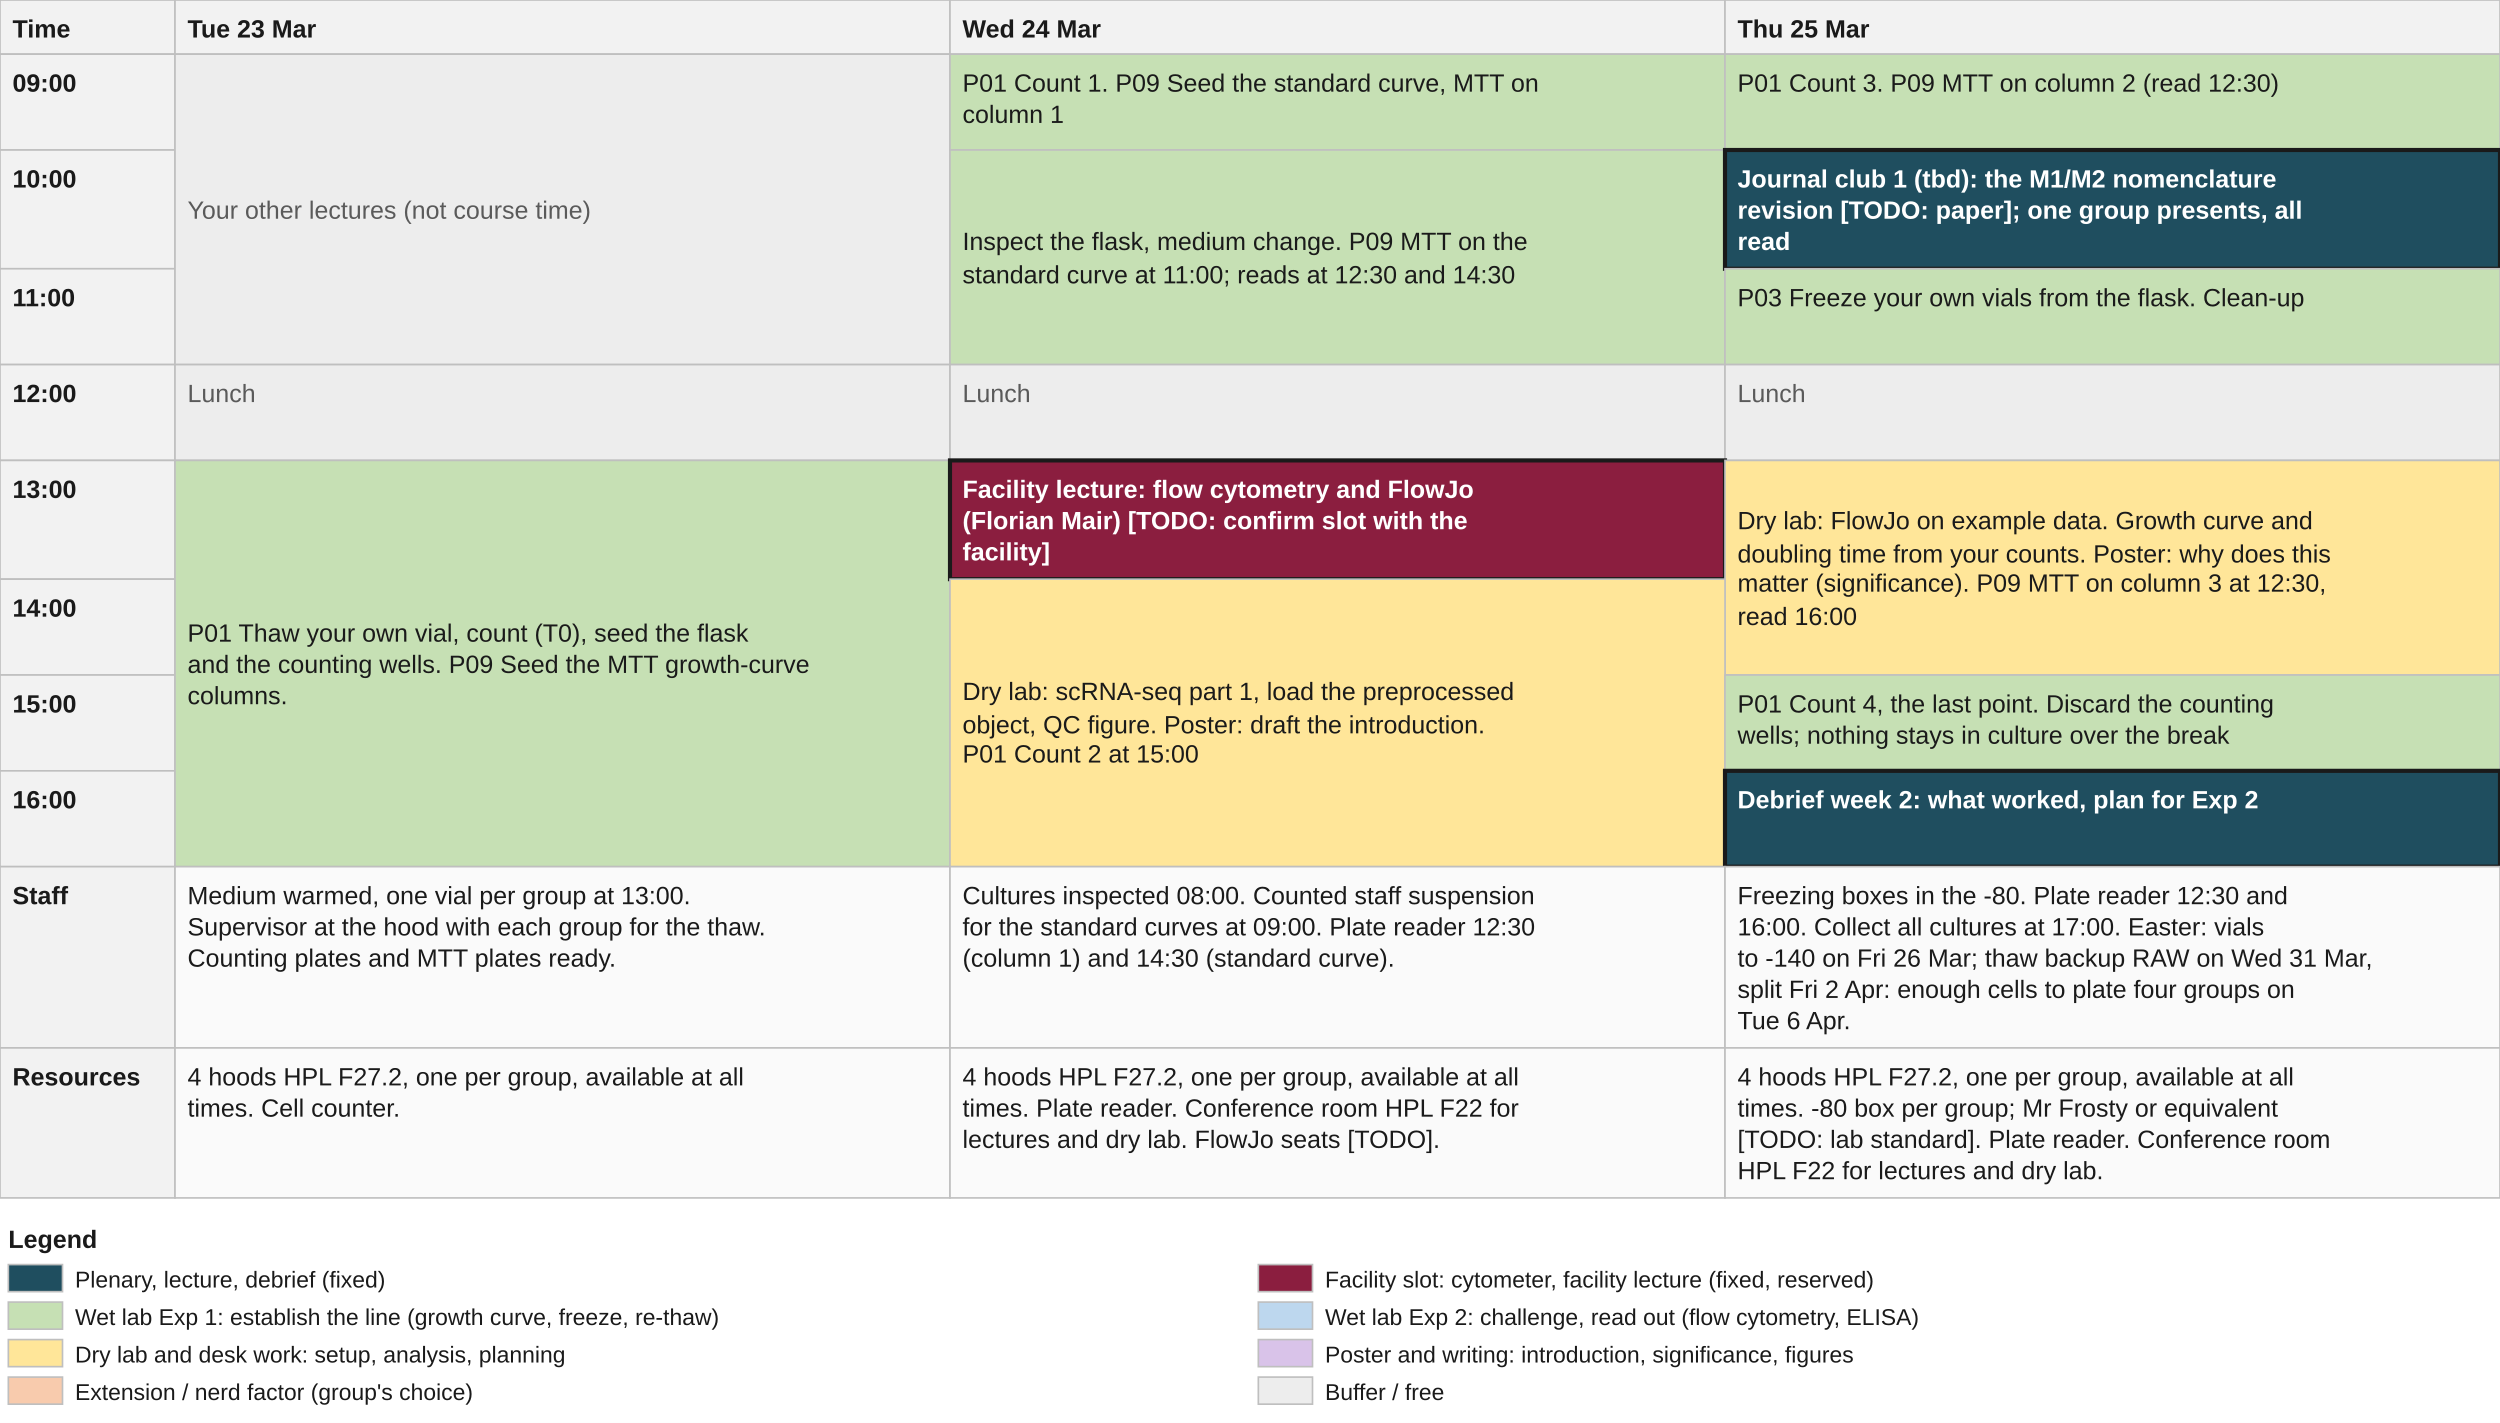
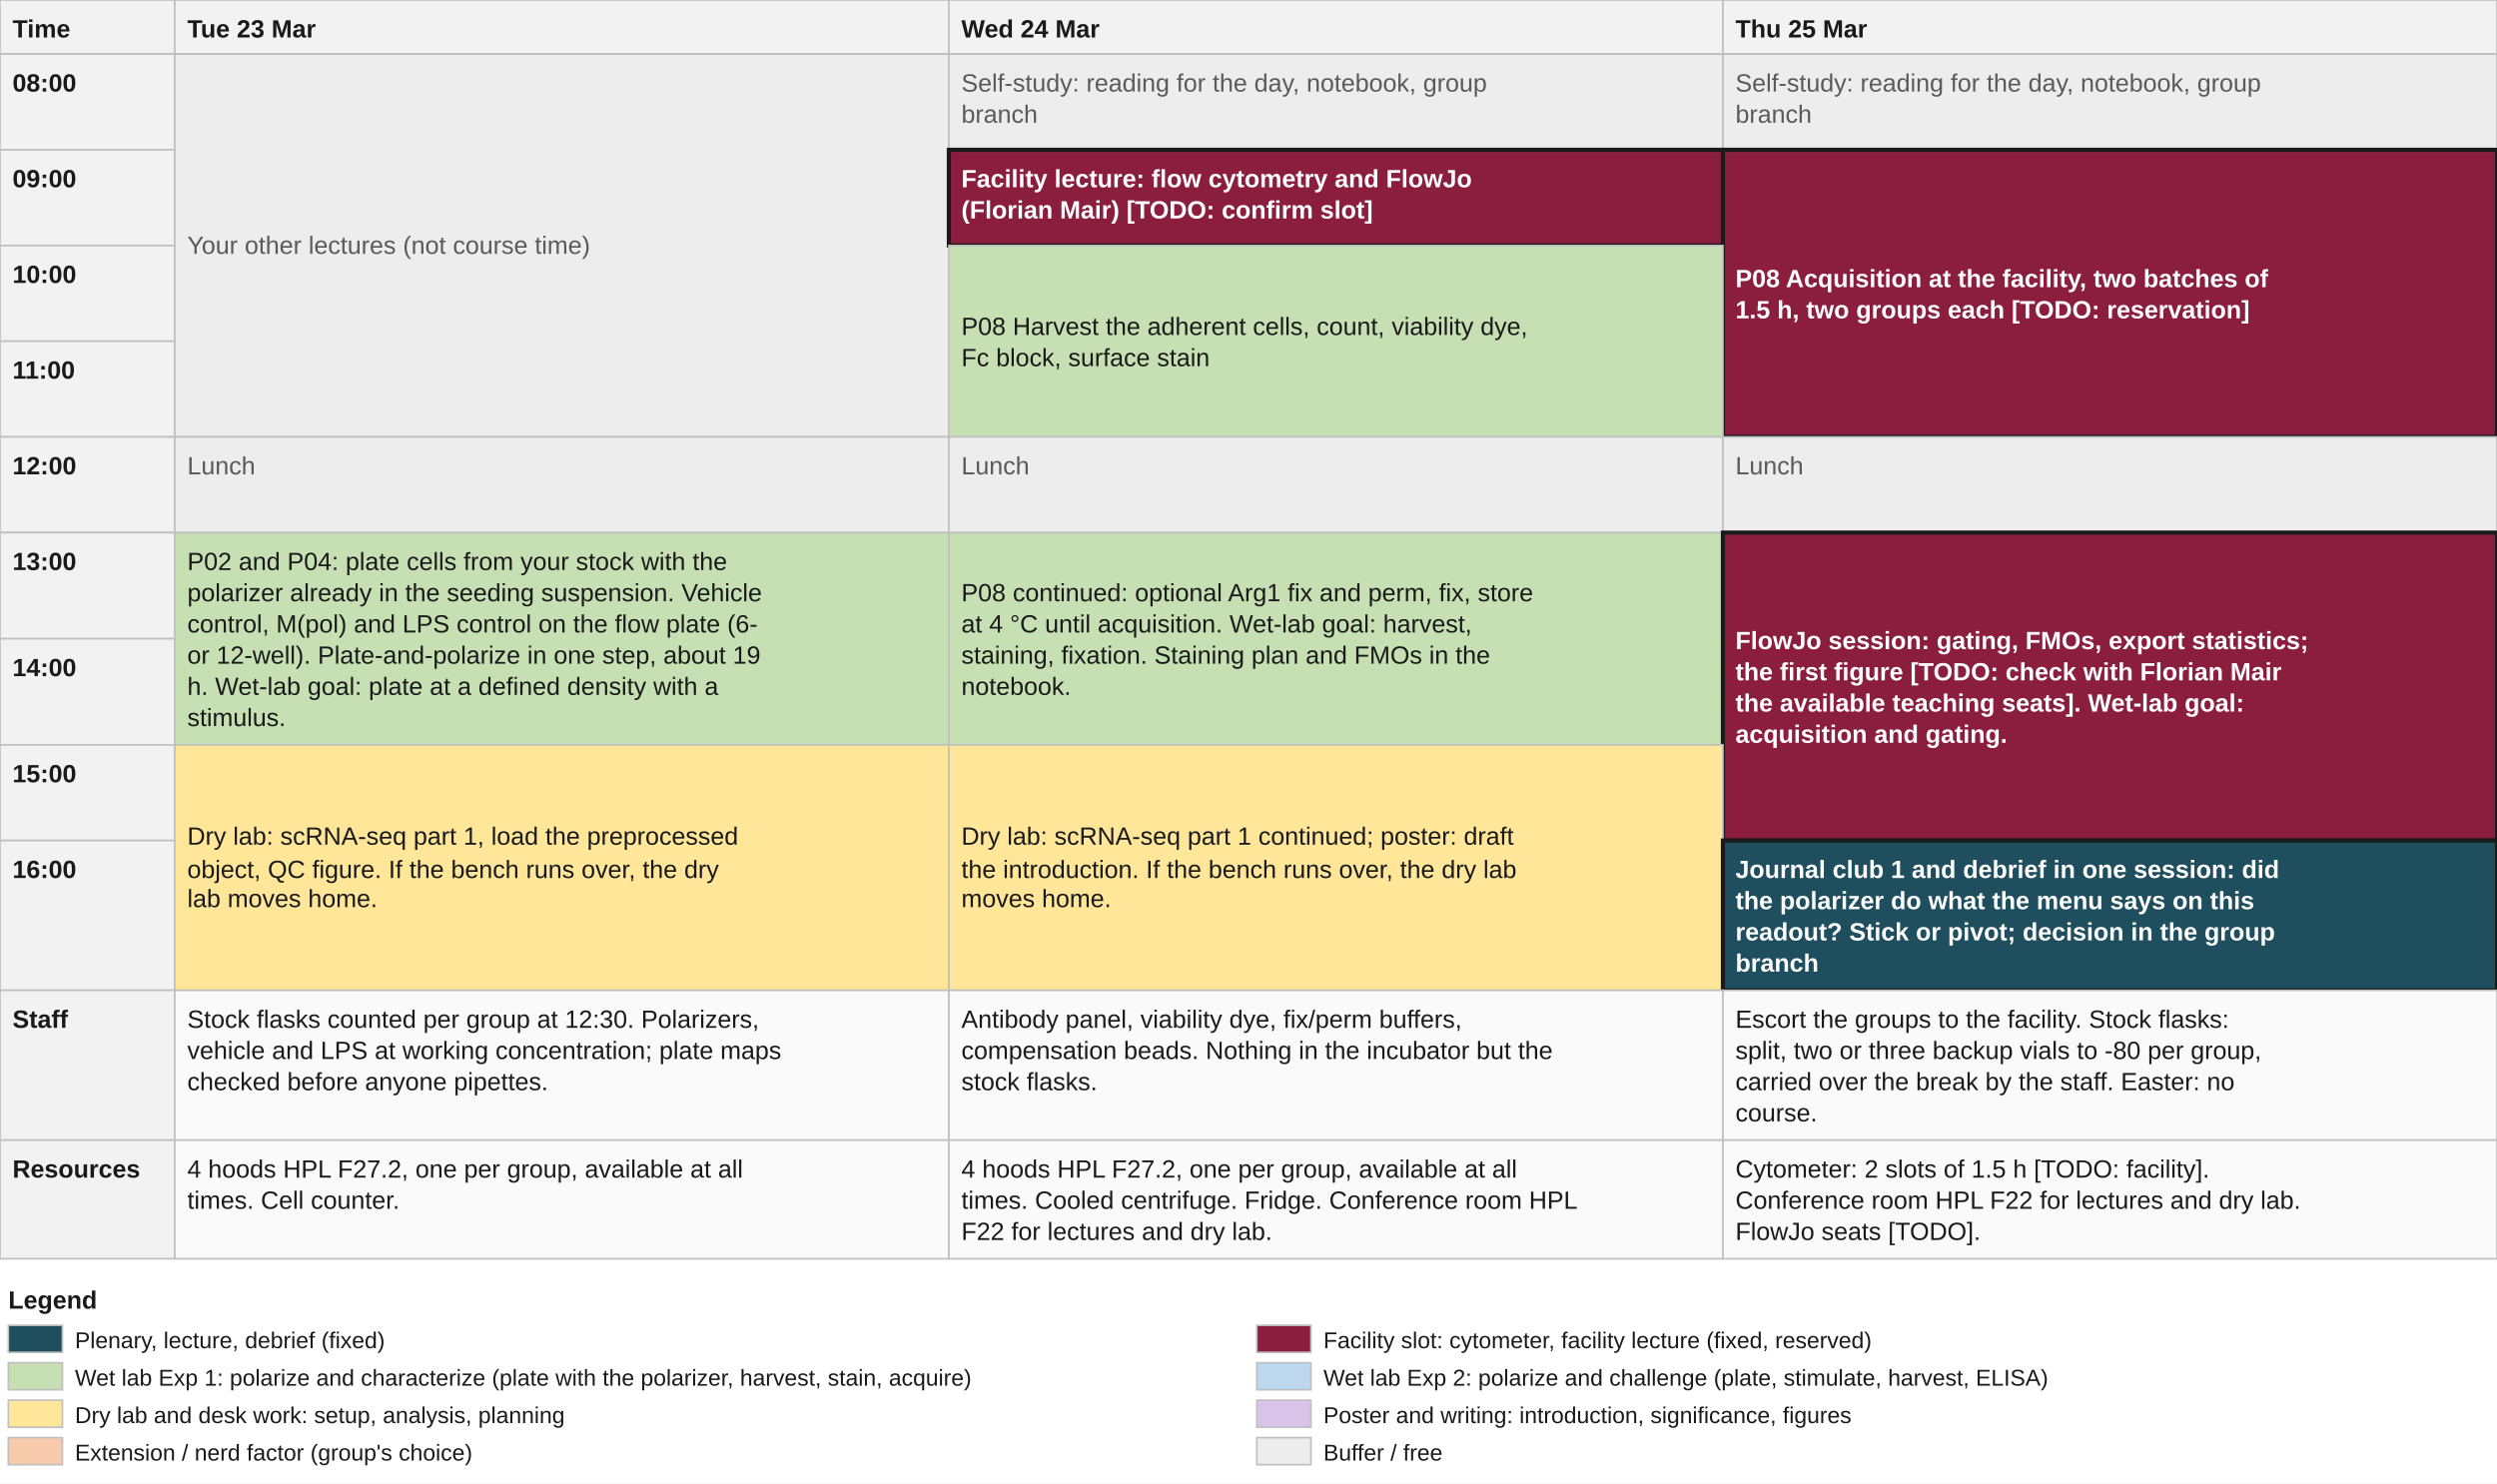
- <svg xmlns="http://www.w3.org/2000/svg" viewBox="0 0 1200 683" width="1200" height="683" font-family="Arial, Helvetica, sans-serif">
-   <rect x="0" y="0" width="1200" height="683" fill="#ffffff" />
+ <svg xmlns="http://www.w3.org/2000/svg" viewBox="0 0 1200 713" width="1200" height="713" font-family="Arial, Helvetica, sans-serif">
+   <rect x="0" y="0" width="1200" height="713" fill="#ffffff" />
  <rect x="0" y="0" width="84" height="26" fill="#F2F2F2" stroke="#BFBFBF" stroke-width="0.8" />
  <text x="6" y="18" font-size="12" fill="#1A1A1A" font-weight="bold">Time</text>
  <rect x="84.0" y="0" width="372.0" height="26" fill="#F2F2F2" stroke="#BFBFBF" stroke-width="0.8" />
  <text x="90" y="18" font-size="12" fill="#1A1A1A" font-weight="bold">Tue 23 Mar</text>
  <rect x="456.0" y="0" width="372.0" height="26" fill="#F2F2F2" stroke="#BFBFBF" stroke-width="0.8" />
  <text x="462" y="18" font-size="12" fill="#1A1A1A" font-weight="bold">Wed 24 Mar</text>
  <rect x="828.0" y="0" width="372.0" height="26" fill="#F2F2F2" stroke="#BFBFBF" stroke-width="0.8" />
  <text x="834" y="18" font-size="12" fill="#1A1A1A" font-weight="bold">Thu 25 Mar</text>
  <rect x="0" y="26" width="84" height="46" fill="#F2F2F2" stroke="#BFBFBF" stroke-width="0.8" />
-   <text x="6" y="44" font-size="12" fill="#1A1A1A" font-weight="bold">09:00</text>
-   <rect x="0" y="72" width="84" height="57" fill="#F2F2F2" stroke="#BFBFBF" stroke-width="0.8" />
-   <text x="6" y="90" font-size="12" fill="#1A1A1A" font-weight="bold">10:00</text>
-   <rect x="0" y="129" width="84" height="46" fill="#F2F2F2" stroke="#BFBFBF" stroke-width="0.8" />
-   <text x="6" y="147" font-size="12" fill="#1A1A1A" font-weight="bold">11:00</text>
-   <rect x="0" y="175" width="84" height="46" fill="#F2F2F2" stroke="#BFBFBF" stroke-width="0.8" />
-   <text x="6" y="193" font-size="12" fill="#1A1A1A" font-weight="bold">12:00</text>
-   <rect x="0" y="221" width="84" height="57" fill="#F2F2F2" stroke="#BFBFBF" stroke-width="0.8" />
-   <text x="6" y="239" font-size="12" fill="#1A1A1A" font-weight="bold">13:00</text>
-   <rect x="0" y="278" width="84" height="46" fill="#F2F2F2" stroke="#BFBFBF" stroke-width="0.8" />
-   <text x="6" y="296" font-size="12" fill="#1A1A1A" font-weight="bold">14:00</text>
-   <rect x="0" y="324" width="84" height="46" fill="#F2F2F2" stroke="#BFBFBF" stroke-width="0.8" />
-   <text x="6" y="342" font-size="12" fill="#1A1A1A" font-weight="bold">15:00</text>
-   <rect x="0" y="370" width="84" height="46" fill="#F2F2F2" stroke="#BFBFBF" stroke-width="0.8" />
-   <text x="6" y="388" font-size="12" fill="#1A1A1A" font-weight="bold">16:00</text>
-   <rect x="0" y="416" width="84" height="87" fill="#F2F2F2" stroke="#BFBFBF" stroke-width="0.8" />
-   <text x="6" y="434" font-size="12" fill="#1A1A1A" font-weight="bold">Staff</text>
-   <rect x="0" y="503" width="84" height="72" fill="#F2F2F2" stroke="#BFBFBF" stroke-width="0.8" />
-   <text x="6" y="521" font-size="12" fill="#1A1A1A" font-weight="bold">Resources</text>
-   <rect x="84.0" y="26" width="372.0" height="149" fill="#EDEDED" stroke="#BFBFBF" stroke-width="0.8" />
-   <text x="90" y="105" font-size="12" fill="#5A5A5A">Your other lectures (not course time)</text>
-   <rect x="456.0" y="26" width="372.0" height="46" fill="#C6E0B4" stroke="#BFBFBF" stroke-width="0.8" />
-   <text x="462" y="44" font-size="12" fill="#1A1A1A">P01 Count 1. P09 Seed the standard curve, MTT on</text>
-   <text x="462" y="59" font-size="12" fill="#1A1A1A">column 1</text>
-   <rect x="828.0" y="26" width="372.0" height="46" fill="#C6E0B4" stroke="#BFBFBF" stroke-width="0.8" />
-   <text x="834" y="44" font-size="12" fill="#1A1A1A">P01 Count 3. P09 MTT on column 2 (read 12:30)</text>
-   <rect x="456.0" y="72" width="372.0" height="103" fill="#C6E0B4" stroke="#BFBFBF" stroke-width="0.8" />
-   <text x="462" y="120" font-size="12" fill="#1A1A1A">Inspect the flask, medium change. P09 MTT on the</text>
-   <text x="462" y="136" font-size="12" fill="#1A1A1A">standard curve at 11:00; reads at 12:30 and 14:30</text>
-   <rect x="828.0" y="72" width="372.0" height="57" fill="#1F4E5F" stroke="#1A1A1A" stroke-width="2" />
-   <text x="834" y="90" font-size="12" fill="#FFFFFF" font-weight="bold">Journal club 1 (tbd): the M1/M2 nomenclature</text>
-   <text x="834" y="105" font-size="12" fill="#FFFFFF" font-weight="bold">revision [TODO: paper]; one group presents, all</text>
-   <text x="834" y="120" font-size="12" fill="#FFFFFF" font-weight="bold">read</text>
-   <rect x="828.0" y="129" width="372.0" height="46" fill="#C6E0B4" stroke="#BFBFBF" stroke-width="0.8" />
-   <text x="834" y="147" font-size="12" fill="#1A1A1A">P03 Freeze your own vials from the flask. Clean-up</text>
-   <rect x="84.0" y="175" width="372.0" height="46" fill="#EDEDED" stroke="#BFBFBF" stroke-width="0.8" />
-   <text x="90" y="193" font-size="12" fill="#5A5A5A">Lunch</text>
-   <rect x="456.0" y="175" width="372.0" height="46" fill="#EDEDED" stroke="#BFBFBF" stroke-width="0.8" />
-   <text x="462" y="193" font-size="12" fill="#5A5A5A">Lunch</text>
-   <rect x="828.0" y="175" width="372.0" height="46" fill="#EDEDED" stroke="#BFBFBF" stroke-width="0.8" />
-   <text x="834" y="193" font-size="12" fill="#5A5A5A">Lunch</text>
-   <rect x="84.0" y="221" width="372.0" height="195" fill="#C6E0B4" stroke="#BFBFBF" stroke-width="0.8" />
-   <text x="90" y="308" font-size="12" fill="#1A1A1A">P01 Thaw your own vial, count (T0), seed the flask</text>
-   <text x="90" y="323" font-size="12" fill="#1A1A1A">and the counting wells. P09 Seed the MTT growth-curve</text>
-   <text x="90" y="338" font-size="12" fill="#1A1A1A">columns.</text>
-   <rect x="456.0" y="221" width="372.0" height="57" fill="#8B1E3F" stroke="#1A1A1A" stroke-width="2" />
-   <text x="462" y="239" font-size="12" fill="#FFFFFF" font-weight="bold">Facility lecture: flow cytometry and FlowJo</text>
-   <text x="462" y="254" font-size="12" fill="#FFFFFF" font-weight="bold">(Florian Mair) [TODO: confirm slot with the</text>
-   <text x="462" y="269" font-size="12" fill="#FFFFFF" font-weight="bold">facility]</text>
-   <rect x="828.0" y="221" width="372.0" height="103" fill="#FFE699" stroke="#BFBFBF" stroke-width="0.8" />
-   <text x="834" y="254" font-size="12" fill="#1A1A1A">Dry lab: FlowJo on example data. Growth curve and</text>
-   <text x="834" y="270" font-size="12" fill="#1A1A1A">doubling time from your counts. Poster: why does this</text>
-   <text x="834" y="284" font-size="12" fill="#1A1A1A">matter (significance). P09 MTT on column 3 at 12:30,</text>
-   <text x="834" y="300" font-size="12" fill="#1A1A1A">read 16:00</text>
-   <rect x="456.0" y="278" width="372.0" height="138" fill="#FFE699" stroke="#BFBFBF" stroke-width="0.8" />
-   <text x="462" y="336" font-size="12" fill="#1A1A1A">Dry lab: scRNA-seq part 1, load the preprocessed</text>
-   <text x="462" y="352" font-size="12" fill="#1A1A1A">object, QC figure. Poster: draft the introduction.</text>
-   <text x="462" y="366" font-size="12" fill="#1A1A1A">P01 Count 2 at 15:00</text>
-   <rect x="828.0" y="324" width="372.0" height="46" fill="#C6E0B4" stroke="#BFBFBF" stroke-width="0.8" />
-   <text x="834" y="342" font-size="12" fill="#1A1A1A">P01 Count 4, the last point. Discard the counting</text>
-   <text x="834" y="357" font-size="12" fill="#1A1A1A">wells; nothing stays in culture over the break</text>
-   <rect x="828.0" y="370" width="372.0" height="46" fill="#1F4E5F" stroke="#1A1A1A" stroke-width="2" />
-   <text x="834" y="388" font-size="12" fill="#FFFFFF" font-weight="bold">Debrief week 2: what worked, plan for Exp 2</text>
-   <rect x="84.0" y="416" width="372.0" height="87" fill="#FAFAFA" stroke="#BFBFBF" stroke-width="0.8" />
-   <text x="90" y="434" font-size="12" fill="#1A1A1A">Medium warmed, one vial per group at 13:00.</text>
-   <text x="90" y="449" font-size="12" fill="#1A1A1A">Supervisor at the hood with each group for the thaw.</text>
-   <text x="90" y="464" font-size="12" fill="#1A1A1A">Counting plates and MTT plates ready.</text>
-   <rect x="456.0" y="416" width="372.0" height="87" fill="#FAFAFA" stroke="#BFBFBF" stroke-width="0.8" />
-   <text x="462" y="434" font-size="12" fill="#1A1A1A">Cultures inspected 08:00. Counted staff suspension</text>
-   <text x="462" y="449" font-size="12" fill="#1A1A1A">for the standard curves at 09:00. Plate reader 12:30</text>
-   <text x="462" y="464" font-size="12" fill="#1A1A1A">(column 1) and 14:30 (standard curve).</text>
-   <rect x="828.0" y="416" width="372.0" height="87" fill="#FAFAFA" stroke="#BFBFBF" stroke-width="0.8" />
-   <text x="834" y="434" font-size="12" fill="#1A1A1A">Freezing boxes in the -80. Plate reader 12:30 and</text>
-   <text x="834" y="449" font-size="12" fill="#1A1A1A">16:00. Collect all cultures at 17:00. Easter: vials</text>
-   <text x="834" y="464" font-size="12" fill="#1A1A1A">to -140 on Fri 26 Mar; thaw backup RAW on Wed 31 Mar,</text>
-   <text x="834" y="479" font-size="12" fill="#1A1A1A">split Fri 2 Apr: enough cells to plate four groups on</text>
-   <text x="834" y="494" font-size="12" fill="#1A1A1A">Tue 6 Apr.</text>
-   <rect x="84.0" y="503" width="372.0" height="72" fill="#FAFAFA" stroke="#BFBFBF" stroke-width="0.8" />
-   <text x="90" y="521" font-size="12" fill="#1A1A1A">4 hoods HPL F27.2, one per group, available at all</text>
-   <text x="90" y="536" font-size="12" fill="#1A1A1A">times. Cell counter.</text>
-   <rect x="456.0" y="503" width="372.0" height="72" fill="#FAFAFA" stroke="#BFBFBF" stroke-width="0.8" />
-   <text x="462" y="521" font-size="12" fill="#1A1A1A">4 hoods HPL F27.2, one per group, available at all</text>
-   <text x="462" y="536" font-size="12" fill="#1A1A1A">times. Plate reader. Conference room HPL F22 for</text>
-   <text x="462" y="551" font-size="12" fill="#1A1A1A">lectures and dry lab. FlowJo seats [TODO].</text>
-   <rect x="828.0" y="503" width="372.0" height="72" fill="#FAFAFA" stroke="#BFBFBF" stroke-width="0.8" />
-   <text x="834" y="521" font-size="12" fill="#1A1A1A">4 hoods HPL F27.2, one per group, available at all</text>
-   <text x="834" y="536" font-size="12" fill="#1A1A1A">times. -80 box per group; Mr Frosty or equivalent</text>
-   <text x="834" y="551" font-size="12" fill="#1A1A1A">[TODO: lab standard]. Plate reader. Conference room</text>
-   <text x="834" y="566" font-size="12" fill="#1A1A1A">HPL F22 for lectures and dry lab.</text>
-   <text x="4" y="599" font-size="12" font-weight="bold" fill="#1A1A1A">Legend</text>
-   <rect x="4" y="607" width="26" height="13" fill="#1F4E5F" stroke="#BFBFBF" stroke-width="0.8" />
-   <text x="36" y="618" font-size="11" fill="#1A1A1A">Plenary, lecture, debrief (fixed)</text>
-   <rect x="604" y="607" width="26" height="13" fill="#8B1E3F" stroke="#BFBFBF" stroke-width="0.8" />
-   <text x="636" y="618" font-size="11" fill="#1A1A1A">Facility slot: cytometer, facility lecture (fixed, reserved)</text>
-   <rect x="4" y="625" width="26" height="13" fill="#C6E0B4" stroke="#BFBFBF" stroke-width="0.8" />
-   <text x="36" y="636" font-size="11" fill="#1A1A1A">Wet lab Exp 1: establish the line (growth curve, freeze, re-thaw)</text>
-   <rect x="604" y="625" width="26" height="13" fill="#BDD7EE" stroke="#BFBFBF" stroke-width="0.8" />
-   <text x="636" y="636" font-size="11" fill="#1A1A1A">Wet lab Exp 2: challenge, read out (flow cytometry, ELISA)</text>
-   <rect x="4" y="643" width="26" height="13" fill="#FFE699" stroke="#BFBFBF" stroke-width="0.8" />
-   <text x="36" y="654" font-size="11" fill="#1A1A1A">Dry lab and desk work: setup, analysis, planning</text>
-   <rect x="604" y="643" width="26" height="13" fill="#D9C3E9" stroke="#BFBFBF" stroke-width="0.8" />
-   <text x="636" y="654" font-size="11" fill="#1A1A1A">Poster and writing: introduction, significance, figures</text>
-   <rect x="4" y="661" width="26" height="13" fill="#F8CBAD" stroke="#BFBFBF" stroke-width="0.8" />
-   <text x="36" y="672" font-size="11" fill="#1A1A1A">Extension / nerd factor (group's choice)</text>
-   <rect x="604" y="661" width="26" height="13" fill="#EDEDED" stroke="#BFBFBF" stroke-width="0.8" />
-   <text x="636" y="672" font-size="11" fill="#1A1A1A">Buffer / free</text>
+   <text x="6" y="44" font-size="12" fill="#1A1A1A" font-weight="bold">08:00</text>
+   <rect x="0" y="72" width="84" height="46" fill="#F2F2F2" stroke="#BFBFBF" stroke-width="0.8" />
+   <text x="6" y="90" font-size="12" fill="#1A1A1A" font-weight="bold">09:00</text>
+   <rect x="0" y="118" width="84" height="46" fill="#F2F2F2" stroke="#BFBFBF" stroke-width="0.8" />
+   <text x="6" y="136" font-size="12" fill="#1A1A1A" font-weight="bold">10:00</text>
+   <rect x="0" y="164" width="84" height="46" fill="#F2F2F2" stroke="#BFBFBF" stroke-width="0.8" />
+   <text x="6" y="182" font-size="12" fill="#1A1A1A" font-weight="bold">11:00</text>
+   <rect x="0" y="210" width="84" height="46" fill="#F2F2F2" stroke="#BFBFBF" stroke-width="0.8" />
+   <text x="6" y="228" font-size="12" fill="#1A1A1A" font-weight="bold">12:00</text>
+   <rect x="0" y="256" width="84" height="51" fill="#F2F2F2" stroke="#BFBFBF" stroke-width="0.8" />
+   <text x="6" y="274" font-size="12" fill="#1A1A1A" font-weight="bold">13:00</text>
+   <rect x="0" y="307" width="84" height="51" fill="#F2F2F2" stroke="#BFBFBF" stroke-width="0.8" />
+   <text x="6" y="325" font-size="12" fill="#1A1A1A" font-weight="bold">14:00</text>
+   <rect x="0" y="358" width="84" height="46" fill="#F2F2F2" stroke="#BFBFBF" stroke-width="0.8" />
+   <text x="6" y="376" font-size="12" fill="#1A1A1A" font-weight="bold">15:00</text>
+   <rect x="0" y="404" width="84" height="72" fill="#F2F2F2" stroke="#BFBFBF" stroke-width="0.8" />
+   <text x="6" y="422" font-size="12" fill="#1A1A1A" font-weight="bold">16:00</text>
+   <rect x="0" y="476" width="84" height="72" fill="#F2F2F2" stroke="#BFBFBF" stroke-width="0.8" />
+   <text x="6" y="494" font-size="12" fill="#1A1A1A" font-weight="bold">Staff</text>
+   <rect x="0" y="548" width="84" height="57" fill="#F2F2F2" stroke="#BFBFBF" stroke-width="0.8" />
+   <text x="6" y="566" font-size="12" fill="#1A1A1A" font-weight="bold">Resources</text>
+   <rect x="84.0" y="26" width="372.0" height="184" fill="#EDEDED" stroke="#BFBFBF" stroke-width="0.8" />
+   <text x="90" y="122" font-size="12" fill="#5A5A5A">Your other lectures (not course time)</text>
+   <rect x="456.0" y="26" width="372.0" height="46" fill="#EDEDED" stroke="#BFBFBF" stroke-width="0.8" />
+   <text x="462" y="44" font-size="12" fill="#5A5A5A">Self-study: reading for the day, notebook, group</text>
+   <text x="462" y="59" font-size="12" fill="#5A5A5A">branch</text>
+   <rect x="828.0" y="26" width="372.0" height="46" fill="#EDEDED" stroke="#BFBFBF" stroke-width="0.8" />
+   <text x="834" y="44" font-size="12" fill="#5A5A5A">Self-study: reading for the day, notebook, group</text>
+   <text x="834" y="59" font-size="12" fill="#5A5A5A">branch</text>
+   <rect x="456.0" y="72" width="372.0" height="46" fill="#8B1E3F" stroke="#1A1A1A" stroke-width="2" />
+   <text x="462" y="90" font-size="12" fill="#FFFFFF" font-weight="bold">Facility lecture: flow cytometry and FlowJo</text>
+   <text x="462" y="105" font-size="12" fill="#FFFFFF" font-weight="bold">(Florian Mair) [TODO: confirm slot]</text>
+   <rect x="828.0" y="72" width="372.0" height="138" fill="#8B1E3F" stroke="#1A1A1A" stroke-width="2" />
+   <text x="834" y="138" font-size="12" fill="#FFFFFF" font-weight="bold">P08 Acquisition at the facility, two batches of</text>
+   <text x="834" y="153" font-size="12" fill="#FFFFFF" font-weight="bold">1.5 h, two groups each [TODO: reservation]</text>
+   <rect x="456.0" y="118" width="372.0" height="92" fill="#C6E0B4" stroke="#BFBFBF" stroke-width="0.8" />
+   <text x="462" y="161" font-size="12" fill="#1A1A1A">P08 Harvest the adherent cells, count, viability dye,</text>
+   <text x="462" y="176" font-size="12" fill="#1A1A1A">Fc block, surface stain</text>
+   <rect x="84.0" y="210" width="372.0" height="46" fill="#EDEDED" stroke="#BFBFBF" stroke-width="0.8" />
+   <text x="90" y="228" font-size="12" fill="#5A5A5A">Lunch</text>
+   <rect x="456.0" y="210" width="372.0" height="46" fill="#EDEDED" stroke="#BFBFBF" stroke-width="0.8" />
+   <text x="462" y="228" font-size="12" fill="#5A5A5A">Lunch</text>
+   <rect x="828.0" y="210" width="372.0" height="46" fill="#EDEDED" stroke="#BFBFBF" stroke-width="0.8" />
+   <text x="834" y="228" font-size="12" fill="#5A5A5A">Lunch</text>
+   <rect x="84.0" y="256" width="372.0" height="102" fill="#C6E0B4" stroke="#BFBFBF" stroke-width="0.8" />
+   <text x="90" y="274" font-size="12" fill="#1A1A1A">P02 and P04: plate cells from your stock with the</text>
+   <text x="90" y="289" font-size="12" fill="#1A1A1A">polarizer already in the seeding suspension. Vehicle</text>
+   <text x="90" y="304" font-size="12" fill="#1A1A1A">control, M(pol) and LPS control on the flow plate (6-</text>
+   <text x="90" y="319" font-size="12" fill="#1A1A1A">or 12-well). Plate-and-polarize in one step, about 19</text>
+   <text x="90" y="334" font-size="12" fill="#1A1A1A">h. Wet-lab goal: plate at a defined density with a</text>
+   <text x="90" y="349" font-size="12" fill="#1A1A1A">stimulus.</text>
+   <rect x="456.0" y="256" width="372.0" height="102" fill="#C6E0B4" stroke="#BFBFBF" stroke-width="0.8" />
+   <text x="462" y="289" font-size="12" fill="#1A1A1A">P08 continued: optional Arg1 fix and perm, fix, store</text>
+   <text x="462" y="304" font-size="12" fill="#1A1A1A">at 4 °C until acquisition. Wet-lab goal: harvest,</text>
+   <text x="462" y="319" font-size="12" fill="#1A1A1A">staining, fixation. Staining plan and FMOs in the</text>
+   <text x="462" y="334" font-size="12" fill="#1A1A1A">notebook.</text>
+   <rect x="828.0" y="256" width="372.0" height="148" fill="#8B1E3F" stroke="#1A1A1A" stroke-width="2" />
+   <text x="834" y="312" font-size="12" fill="#FFFFFF" font-weight="bold">FlowJo session: gating, FMOs, export statistics;</text>
+   <text x="834" y="327" font-size="12" fill="#FFFFFF" font-weight="bold">the first figure [TODO: check with Florian Mair</text>
+   <text x="834" y="342" font-size="12" fill="#FFFFFF" font-weight="bold">the available teaching seats]. Wet-lab goal:</text>
+   <text x="834" y="357" font-size="12" fill="#FFFFFF" font-weight="bold">acquisition and gating.</text>
+   <rect x="84.0" y="358" width="372.0" height="118" fill="#FFE699" stroke="#BFBFBF" stroke-width="0.8" />
+   <text x="90" y="406" font-size="12" fill="#1A1A1A">Dry lab: scRNA-seq part 1, load the preprocessed</text>
+   <text x="90" y="422" font-size="12" fill="#1A1A1A">object, QC figure. If the bench runs over, the dry</text>
+   <text x="90" y="436" font-size="12" fill="#1A1A1A">lab moves home.</text>
+   <rect x="456.0" y="358" width="372.0" height="118" fill="#FFE699" stroke="#BFBFBF" stroke-width="0.8" />
+   <text x="462" y="406" font-size="12" fill="#1A1A1A">Dry lab: scRNA-seq part 1 continued; poster: draft</text>
+   <text x="462" y="422" font-size="12" fill="#1A1A1A">the introduction. If the bench runs over, the dry lab</text>
+   <text x="462" y="436" font-size="12" fill="#1A1A1A">moves home.</text>
+   <rect x="828.0" y="404" width="372.0" height="72" fill="#1F4E5F" stroke="#1A1A1A" stroke-width="2" />
+   <text x="834" y="422" font-size="12" fill="#FFFFFF" font-weight="bold">Journal club 1 and debrief in one session: did</text>
+   <text x="834" y="437" font-size="12" fill="#FFFFFF" font-weight="bold">the polarizer do what the menu says on this</text>
+   <text x="834" y="452" font-size="12" fill="#FFFFFF" font-weight="bold">readout? Stick or pivot; decision in the group</text>
+   <text x="834" y="467" font-size="12" fill="#FFFFFF" font-weight="bold">branch</text>
+   <rect x="84.0" y="476" width="372.0" height="72" fill="#FAFAFA" stroke="#BFBFBF" stroke-width="0.8" />
+   <text x="90" y="494" font-size="12" fill="#1A1A1A">Stock flasks counted per group at 12:30. Polarizers,</text>
+   <text x="90" y="509" font-size="12" fill="#1A1A1A">vehicle and LPS at working concentration; plate maps</text>
+   <text x="90" y="524" font-size="12" fill="#1A1A1A">checked before anyone pipettes.</text>
+   <rect x="456.0" y="476" width="372.0" height="72" fill="#FAFAFA" stroke="#BFBFBF" stroke-width="0.8" />
+   <text x="462" y="494" font-size="12" fill="#1A1A1A">Antibody panel, viability dye, fix/perm buffers,</text>
+   <text x="462" y="509" font-size="12" fill="#1A1A1A">compensation beads. Nothing in the incubator but the</text>
+   <text x="462" y="524" font-size="12" fill="#1A1A1A">stock flasks.</text>
+   <rect x="828.0" y="476" width="372.0" height="72" fill="#FAFAFA" stroke="#BFBFBF" stroke-width="0.8" />
+   <text x="834" y="494" font-size="12" fill="#1A1A1A">Escort the groups to the facility. Stock flasks:</text>
+   <text x="834" y="509" font-size="12" fill="#1A1A1A">split, two or three backup vials to -80 per group,</text>
+   <text x="834" y="524" font-size="12" fill="#1A1A1A">carried over the break by the staff. Easter: no</text>
+   <text x="834" y="539" font-size="12" fill="#1A1A1A">course.</text>
+   <rect x="84.0" y="548" width="372.0" height="57" fill="#FAFAFA" stroke="#BFBFBF" stroke-width="0.8" />
+   <text x="90" y="566" font-size="12" fill="#1A1A1A">4 hoods HPL F27.2, one per group, available at all</text>
+   <text x="90" y="581" font-size="12" fill="#1A1A1A">times. Cell counter.</text>
+   <rect x="456.0" y="548" width="372.0" height="57" fill="#FAFAFA" stroke="#BFBFBF" stroke-width="0.8" />
+   <text x="462" y="566" font-size="12" fill="#1A1A1A">4 hoods HPL F27.2, one per group, available at all</text>
+   <text x="462" y="581" font-size="12" fill="#1A1A1A">times. Cooled centrifuge. Fridge. Conference room HPL</text>
+   <text x="462" y="596" font-size="12" fill="#1A1A1A">F22 for lectures and dry lab.</text>
+   <rect x="828.0" y="548" width="372.0" height="57" fill="#FAFAFA" stroke="#BFBFBF" stroke-width="0.8" />
+   <text x="834" y="566" font-size="12" fill="#1A1A1A">Cytometer: 2 slots of 1.5 h [TODO: facility].</text>
+   <text x="834" y="581" font-size="12" fill="#1A1A1A">Conference room HPL F22 for lectures and dry lab.</text>
+   <text x="834" y="596" font-size="12" fill="#1A1A1A">FlowJo seats [TODO].</text>
+   <text x="4" y="629" font-size="12" font-weight="bold" fill="#1A1A1A">Legend</text>
+   <rect x="4" y="637" width="26" height="13" fill="#1F4E5F" stroke="#BFBFBF" stroke-width="0.8" />
+   <text x="36" y="648" font-size="11" fill="#1A1A1A">Plenary, lecture, debrief (fixed)</text>
+   <rect x="604" y="637" width="26" height="13" fill="#8B1E3F" stroke="#BFBFBF" stroke-width="0.8" />
+   <text x="636" y="648" font-size="11" fill="#1A1A1A">Facility slot: cytometer, facility lecture (fixed, reserved)</text>
+   <rect x="4" y="655" width="26" height="13" fill="#C6E0B4" stroke="#BFBFBF" stroke-width="0.8" />
+   <text x="36" y="666" font-size="11" fill="#1A1A1A">Wet lab Exp 1: polarize and characterize (plate with the polarizer, harvest, stain, acquire)</text>
+   <rect x="604" y="655" width="26" height="13" fill="#BDD7EE" stroke="#BFBFBF" stroke-width="0.8" />
+   <text x="636" y="666" font-size="11" fill="#1A1A1A">Wet lab Exp 2: polarize and challenge (plate, stimulate, harvest, ELISA)</text>
+   <rect x="4" y="673" width="26" height="13" fill="#FFE699" stroke="#BFBFBF" stroke-width="0.8" />
+   <text x="36" y="684" font-size="11" fill="#1A1A1A">Dry lab and desk work: setup, analysis, planning</text>
+   <rect x="604" y="673" width="26" height="13" fill="#D9C3E9" stroke="#BFBFBF" stroke-width="0.8" />
+   <text x="636" y="684" font-size="11" fill="#1A1A1A">Poster and writing: introduction, significance, figures</text>
+   <rect x="4" y="691" width="26" height="13" fill="#F8CBAD" stroke="#BFBFBF" stroke-width="0.8" />
+   <text x="36" y="702" font-size="11" fill="#1A1A1A">Extension / nerd factor (group's choice)</text>
+   <rect x="604" y="691" width="26" height="13" fill="#EDEDED" stroke="#BFBFBF" stroke-width="0.8" />
+   <text x="636" y="702" font-size="11" fill="#1A1A1A">Buffer / free</text>
</svg>
